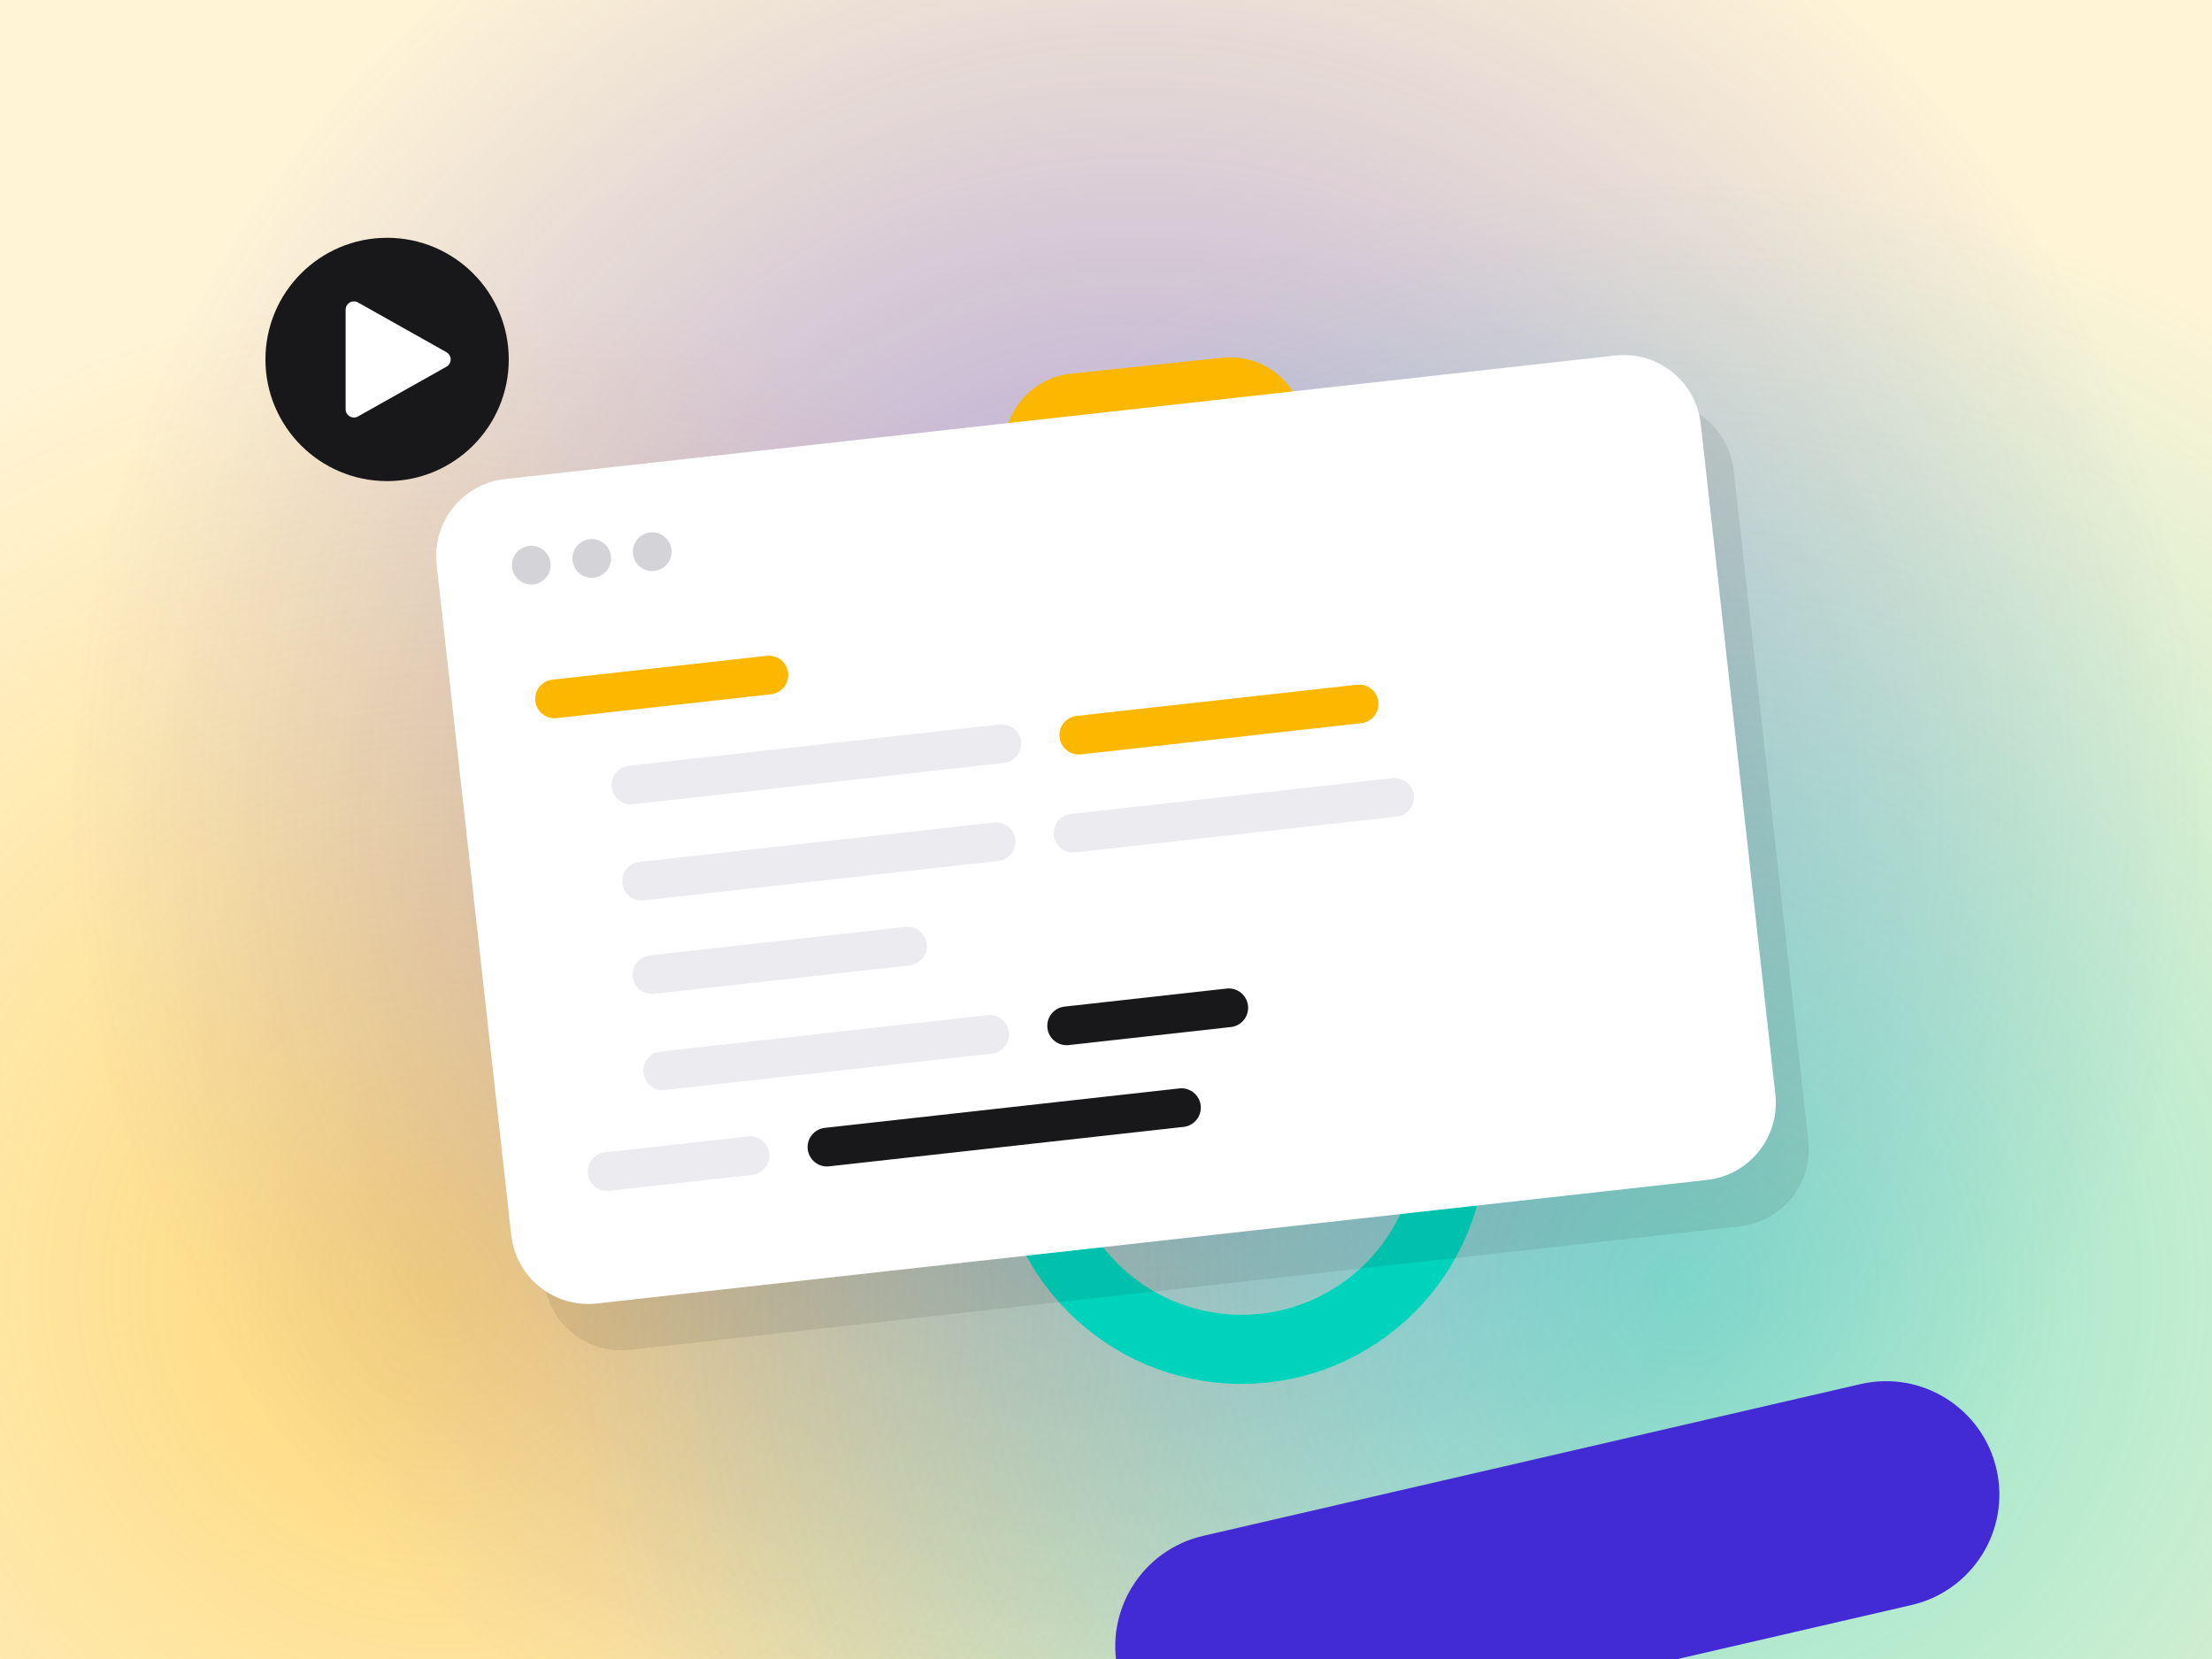
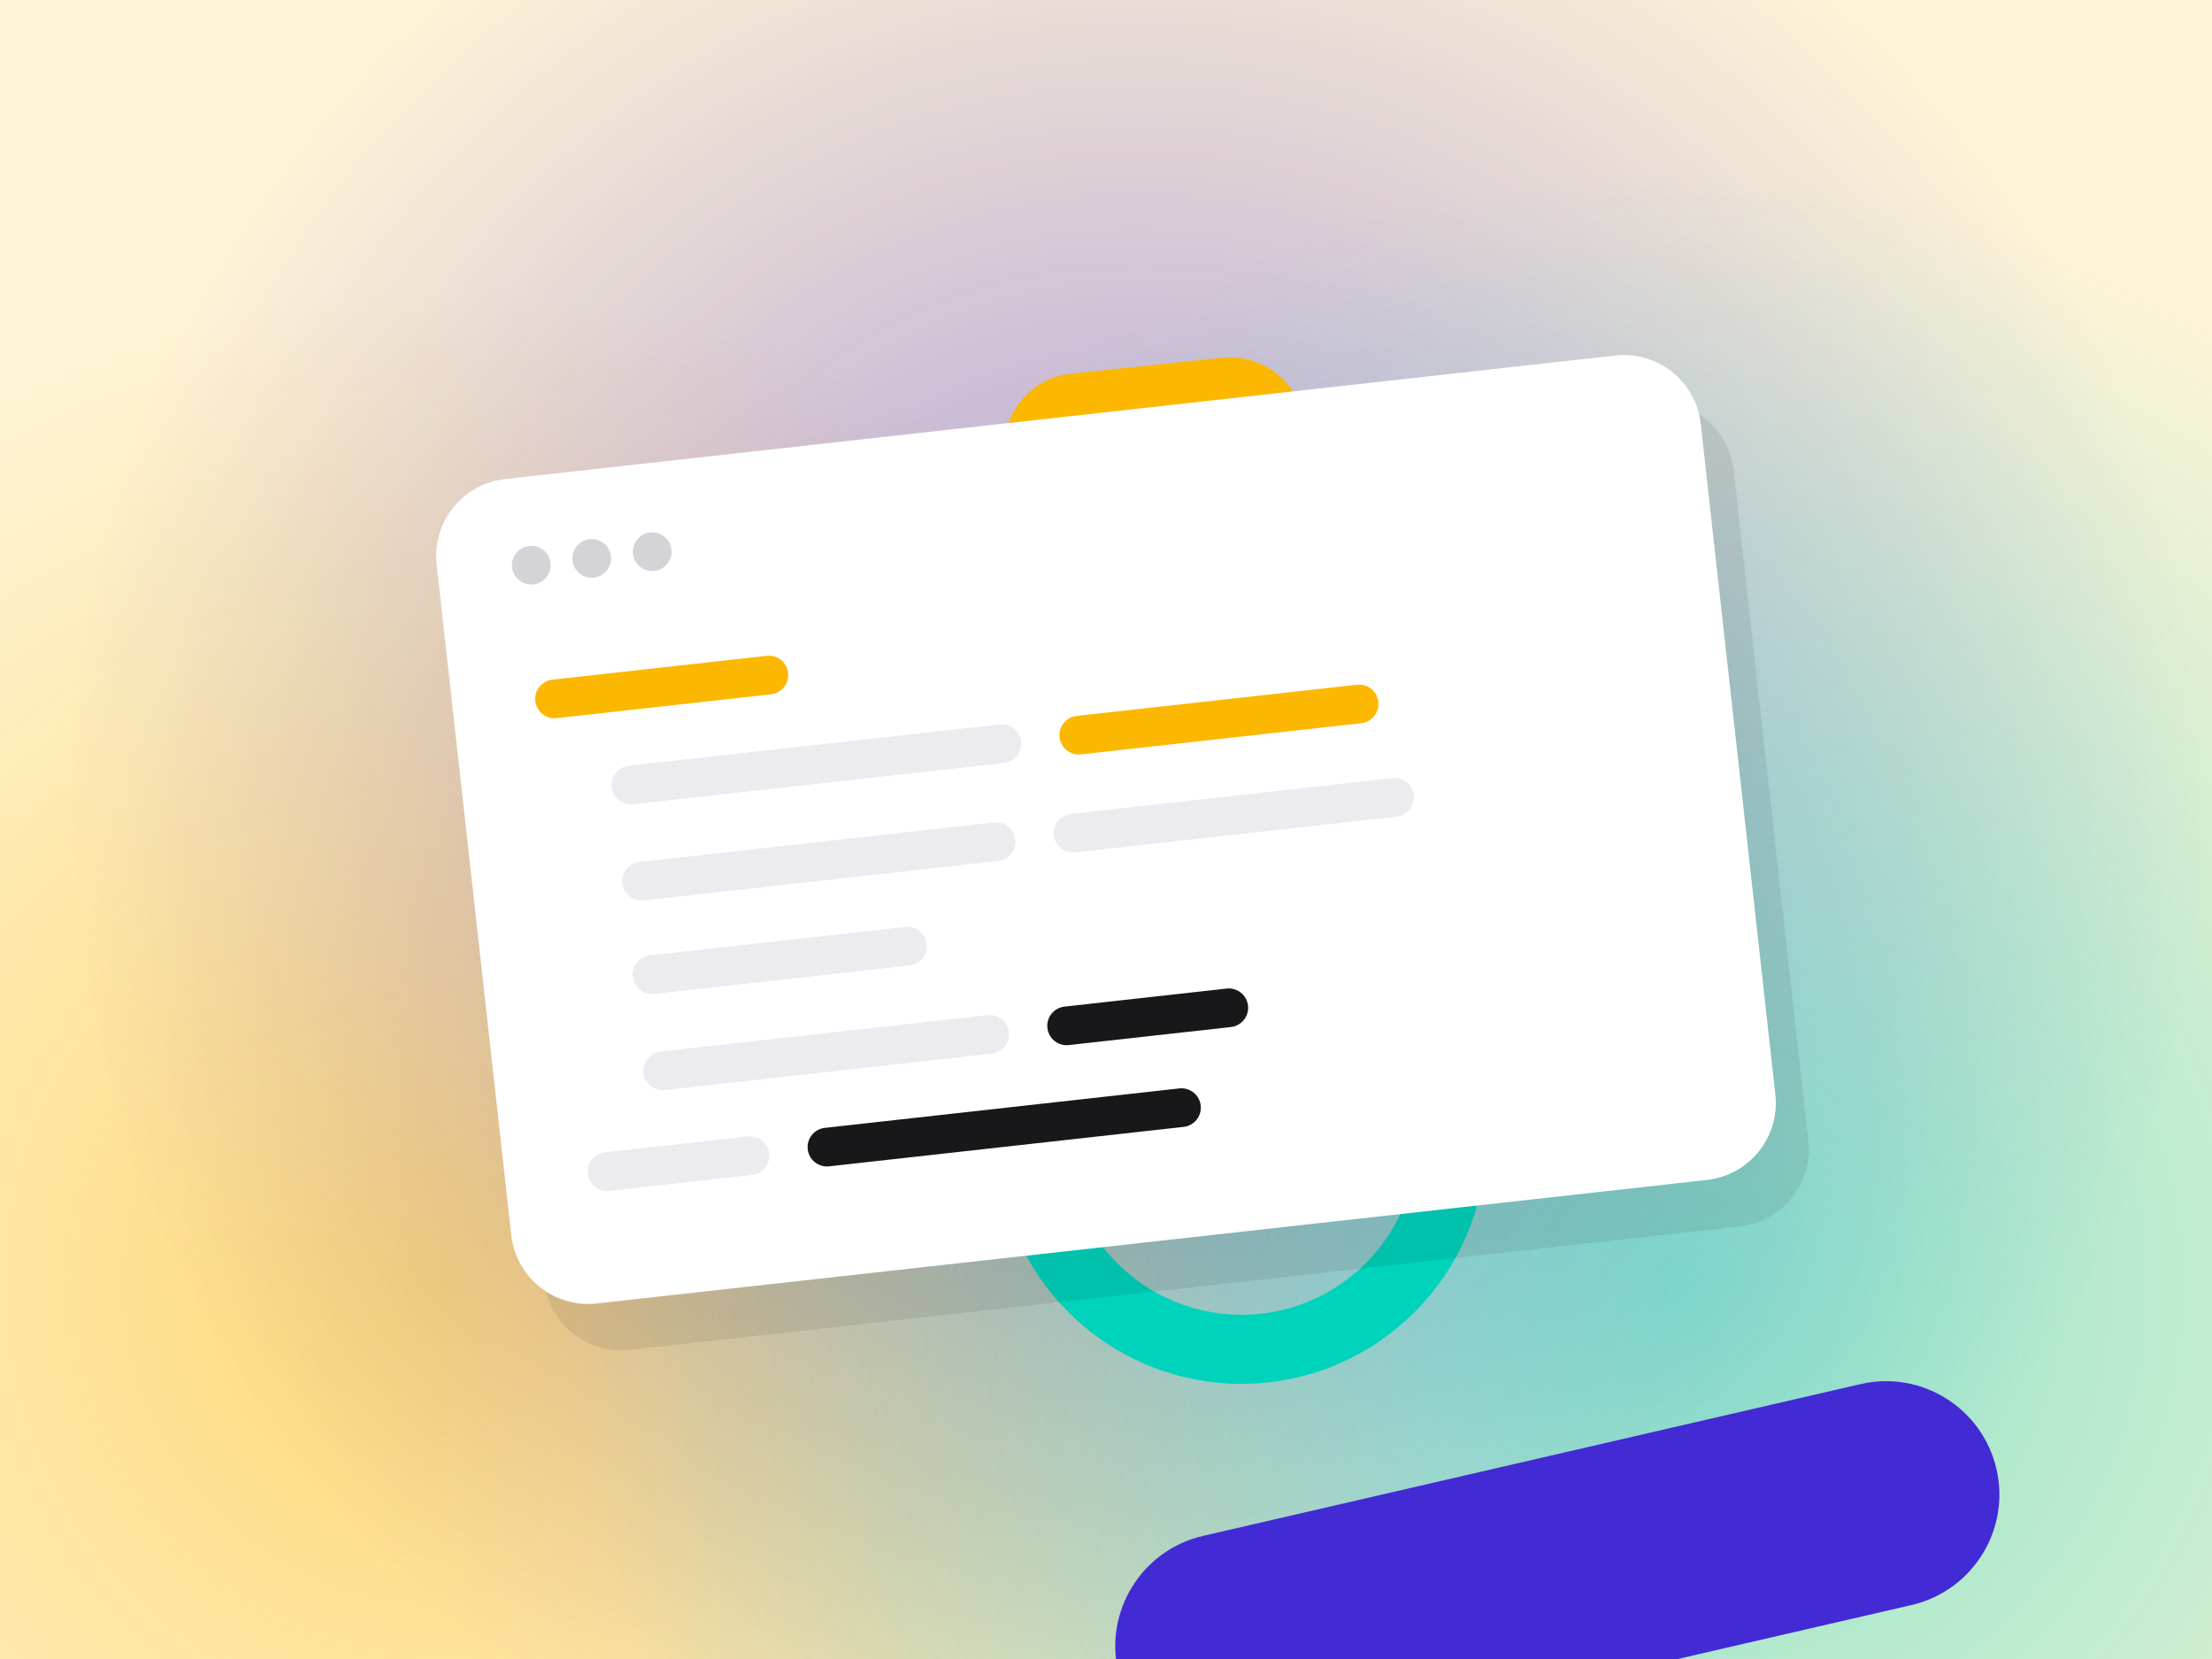
<svg xmlns="http://www.w3.org/2000/svg" viewBox="0 0 800 600" preserveAspectRatio="xMidYMid slice">
  <defs>
    <radialGradient id="g390">
      <stop offset="0" stop-color="#fcb700" stop-opacity="0.45" />
      <stop offset="1" stop-color="#fcb700" stop-opacity="0" />
    </radialGradient>
    <radialGradient id="g391">
      <stop offset="0" stop-color="#422ad5" stop-opacity="0.45" />
      <stop offset="1" stop-color="#422ad5" stop-opacity="0" />
    </radialGradient>
    <radialGradient id="g392">
      <stop offset="0" stop-color="#00d3bb" stop-opacity="0.45" />
      <stop offset="1" stop-color="#00d3bb" stop-opacity="0" />
    </radialGradient>
  </defs>
  <rect width="800" height="600" fill="#fff4d6" />
  <circle cx="160" cy="465" r="362" fill="url(#g390)" />
  <circle cx="411" cy="290" r="385" fill="url(#g391)" />
  <circle cx="610" cy="467" r="408" fill="url(#g392)" />
  <rect x="400" y="527" width="326" height="82" rx="41" fill="#422ad5" transform="rotate(-13 563 567)" />
  <rect x="366" y="132" width="109" height="109" rx="27" fill="#fcb700" transform="rotate(-6 420 187)" />
  <circle cx="449" cy="412" r="76" fill="none" stroke="#00d3bb" stroke-width="25" />
  <g transform="rotate(-6.349257 400 300)">
    <rect x="180" y="168" width="460" height="300" rx="28" fill="#000" opacity="0.08" />
    <rect x="170" y="150" width="460" height="300" rx="28" fill="#ffffff" />
    <circle cx="204" cy="182" r="7" fill="#d4d4d8" />
    <circle cx="226" cy="182" r="7" fill="#d4d4d8" />
    <circle cx="248" cy="182" r="7" fill="#d4d4d8" />
    <rect x="200" y="224" width="92" height="14" rx="7" fill="#fcb700" />
    <rect x="224" y="258" width="149" height="14" rx="7" fill="#ececf0" />
    <rect x="387" y="258" width="116" height="14" rx="7" fill="#fcb700" />
    <rect x="224" y="293" width="143" height="14" rx="7" fill="#ececf0" />
    <rect x="381" y="293" width="131" height="14" rx="7" fill="#ececf0" />
    <rect x="224" y="327" width="107" height="14" rx="7" fill="#ececf0" />
    <rect x="224" y="362" width="133" height="14" rx="7" fill="#ececf0" />
    <rect x="371" y="362" width="73" height="14" rx="7" fill="#18181b" />
    <rect x="200" y="396" width="66" height="14" rx="7" fill="#ececf0" />
    <rect x="280" y="396" width="143" height="14" rx="7" fill="#18181b" />
  </g>
-   <circle cx="140" cy="130" r="44" fill="#18181b" />
-   <path d="M128 112 L160 130 L128 148 Z" fill="#fff" stroke="#fff" stroke-width="6" stroke-linejoin="round" />
</svg>
